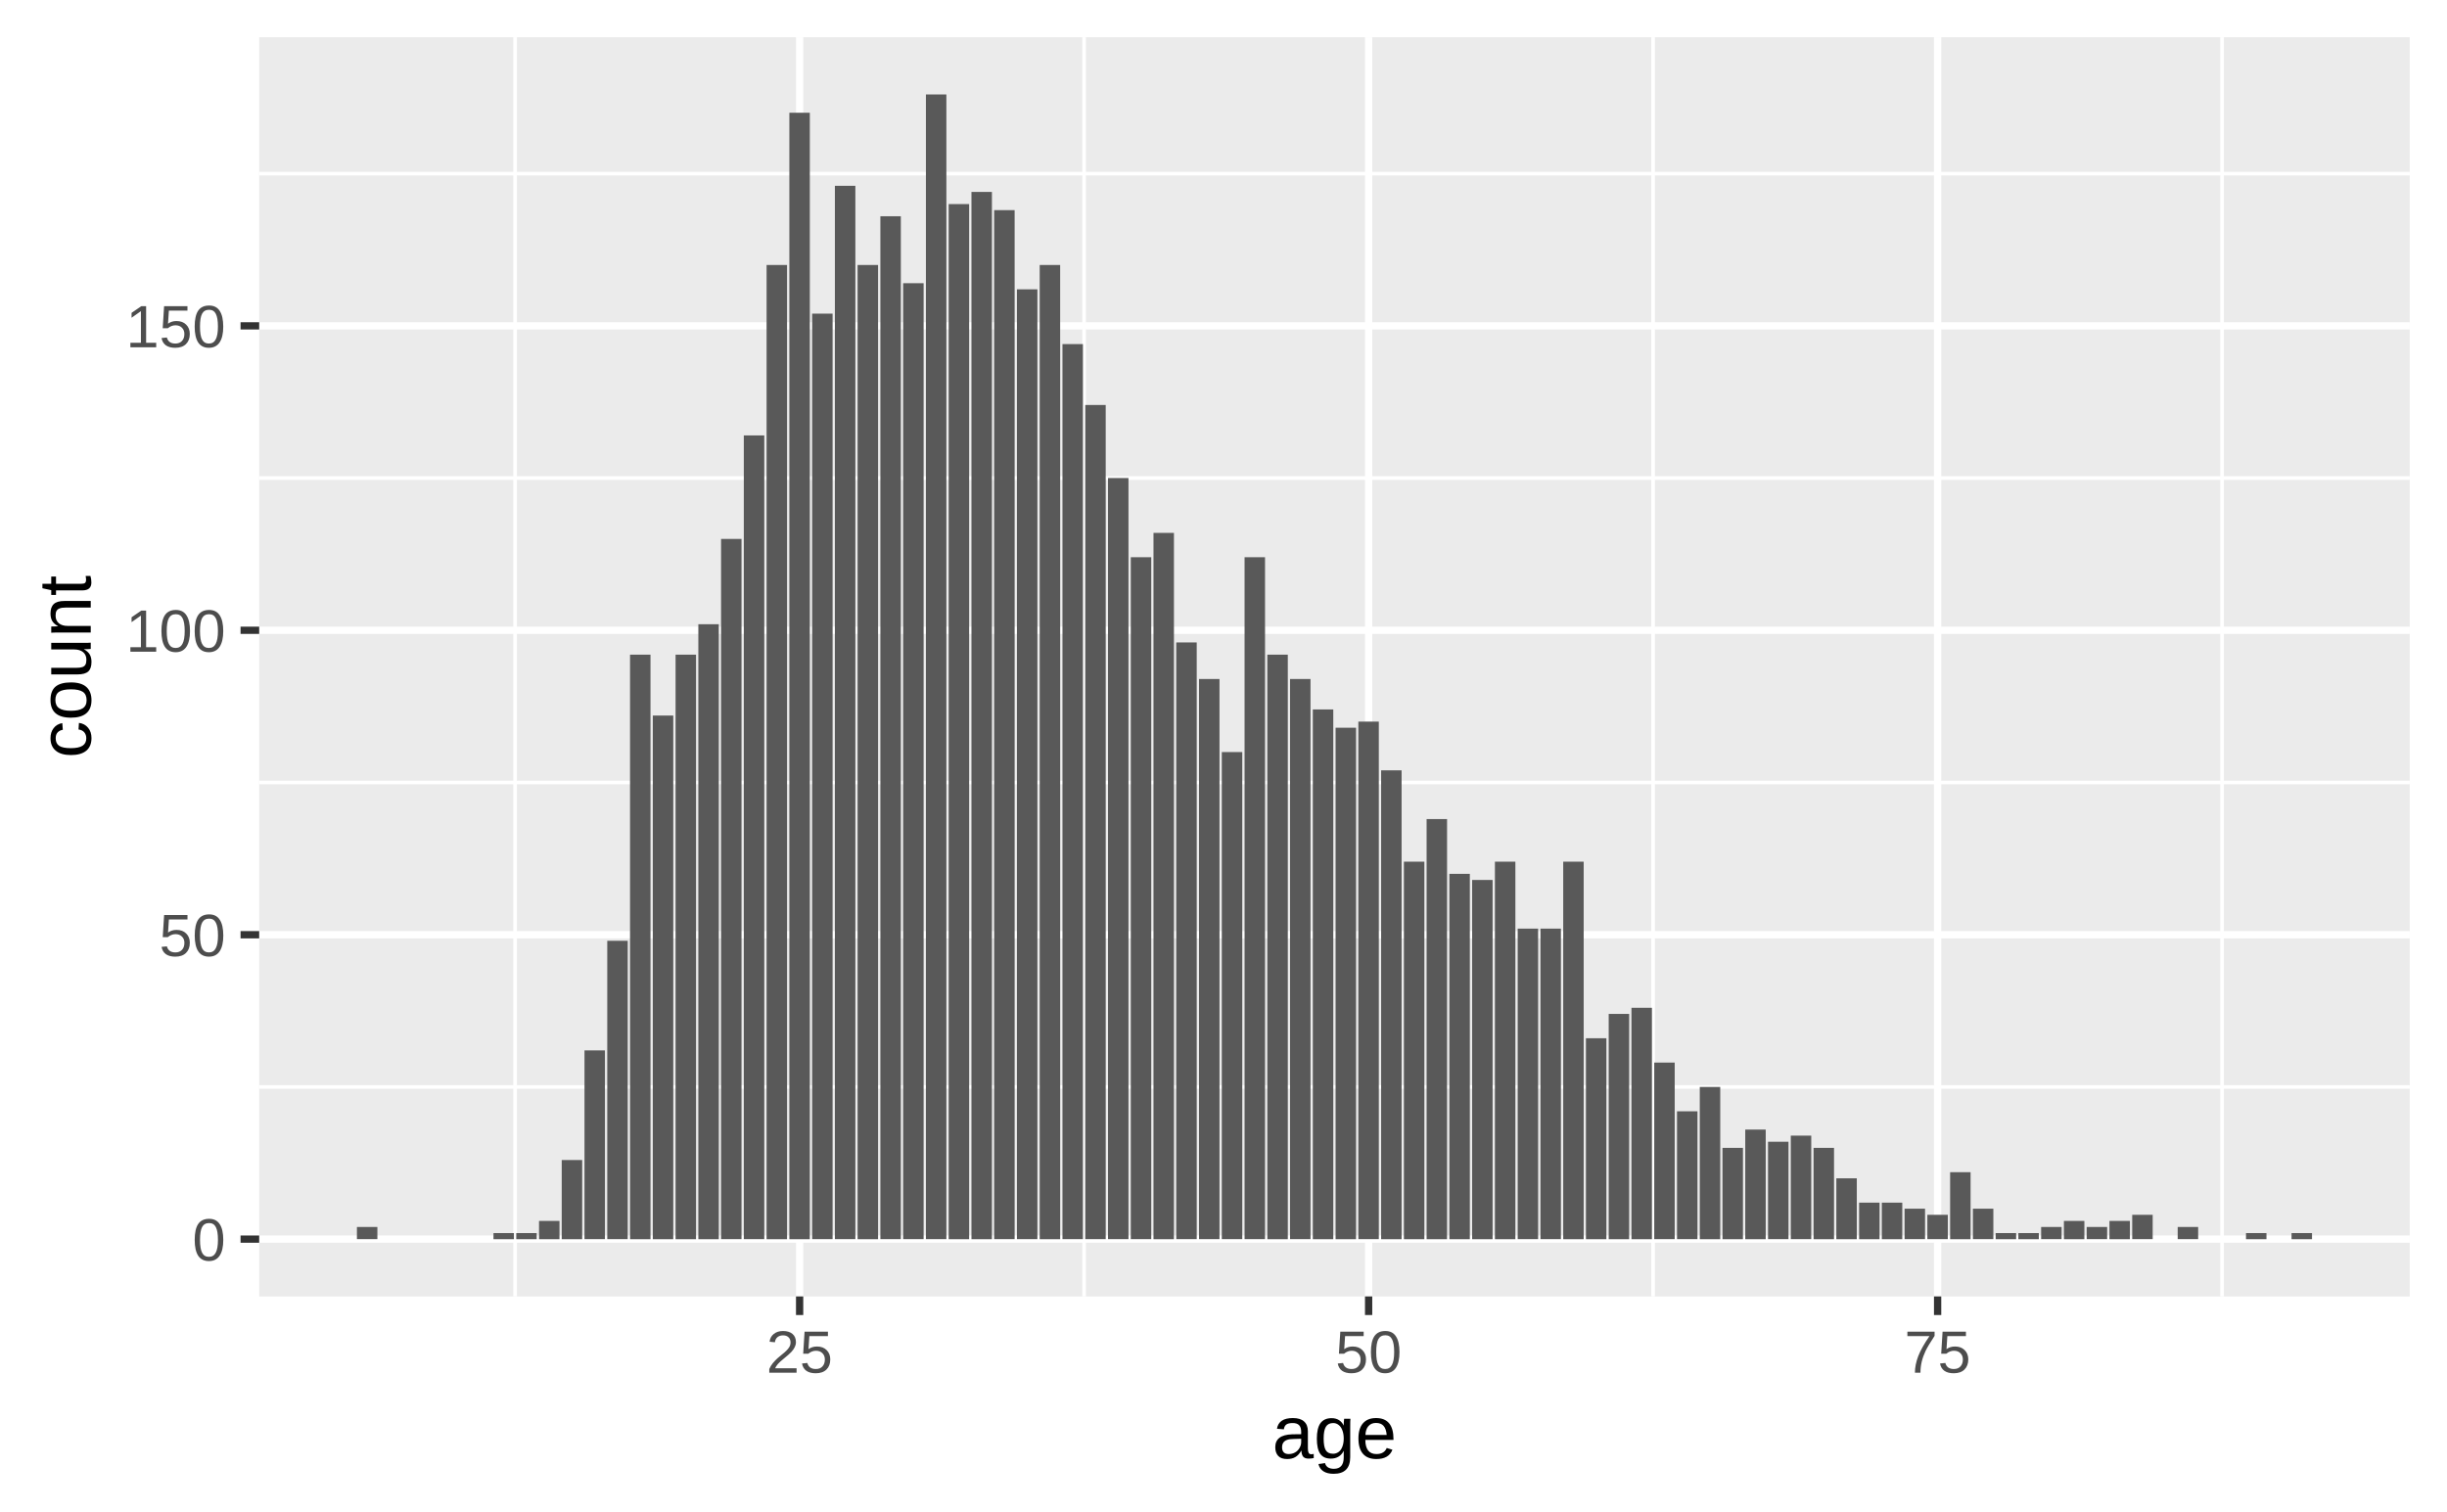
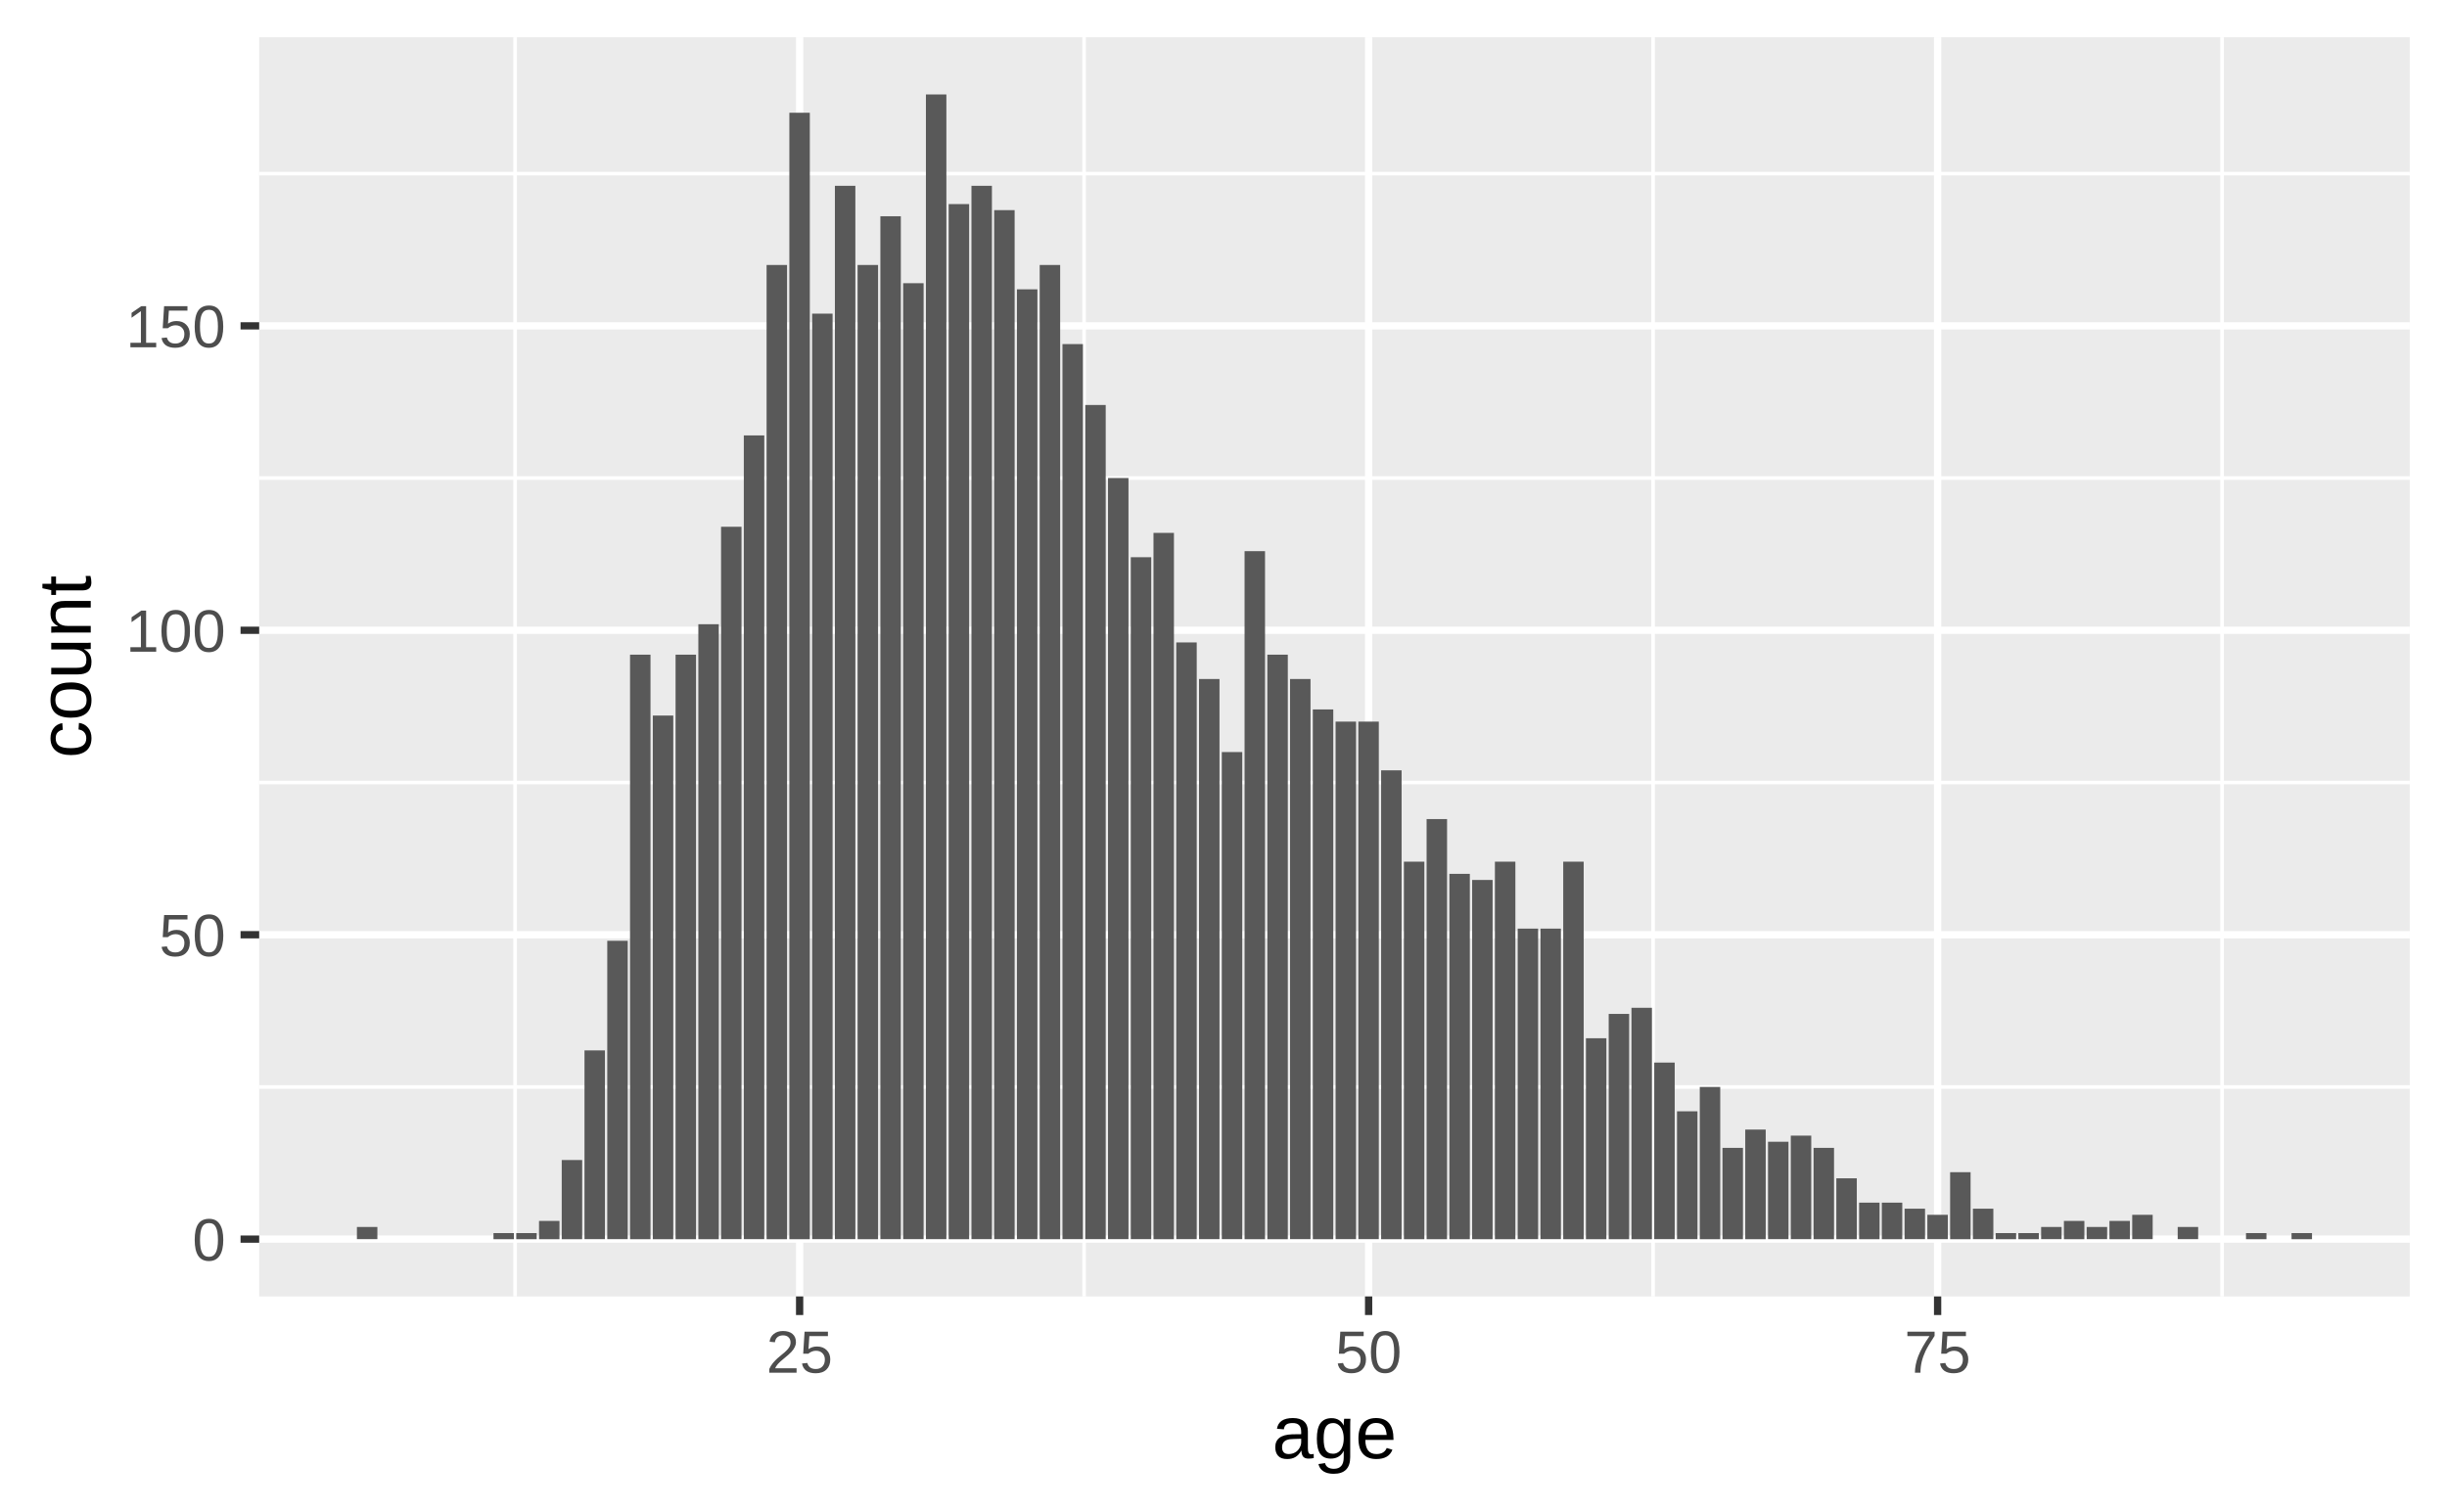
<svg xmlns="http://www.w3.org/2000/svg" viewBox="0 0 360.00 222.48">
  <defs>
    <style type="text/css">
    line, polyline, polygon, path, rect, circle {
      fill: none;
      stroke: #000000;
      stroke-linecap: round;
      stroke-linejoin: round;
      stroke-miterlimit: 10.00;
    }
  </style>
  </defs>
  <rect width="100%" height="100%" style="stroke: none; fill: #FFFFFF;" />
  <rect x="0" y="0.00" width="360.00" height="222.48" style="stroke-width: 1.07; stroke: #FFFFFF; fill: #FFFFFF;" />
  <defs>
    <clipPath id="cpMzguMTN8MzU0LjUyfDE5MC43Nnw1LjQ4">
      <rect x="38.13" y="5.48" width="316.39" height="185.28" />
    </clipPath>
  </defs>
  <rect x="38.13" y="5.48" width="316.39" height="185.28" style="stroke-width: 1.07; stroke: none; fill: #EBEBEB;" clip-path="url(#cpMzguMTN8MzU0LjUyfDE5MC43Nnw1LjQ4)" />
  <polyline points="38.13,159.94 354.52,159.94 " style="stroke-width: 0.53; stroke: #FFFFFF; stroke-linecap: butt;" clip-path="url(#cpMzguMTN8MzU0LjUyfDE5MC43Nnw1LjQ4)" />
  <polyline points="38.13,115.14 354.52,115.14 " style="stroke-width: 0.53; stroke: #FFFFFF; stroke-linecap: butt;" clip-path="url(#cpMzguMTN8MzU0LjUyfDE5MC43Nnw1LjQ4)" />
  <polyline points="38.13,70.34 354.52,70.34 " style="stroke-width: 0.53; stroke: #FFFFFF; stroke-linecap: butt;" clip-path="url(#cpMzguMTN8MzU0LjUyfDE5MC43Nnw1LjQ4)" />
  <polyline points="38.13,25.55 354.52,25.55 " style="stroke-width: 0.53; stroke: #FFFFFF; stroke-linecap: butt;" clip-path="url(#cpMzguMTN8MzU0LjUyfDE5MC43Nnw1LjQ4)" />
  <polyline points="75.78,190.76 75.78,5.48 " style="stroke-width: 0.53; stroke: #FFFFFF; stroke-linecap: butt;" clip-path="url(#cpMzguMTN8MzU0LjUyfDE5MC43Nnw1LjQ4)" />
  <polyline points="159.49,190.76 159.49,5.48 " style="stroke-width: 0.53; stroke: #FFFFFF; stroke-linecap: butt;" clip-path="url(#cpMzguMTN8MzU0LjUyfDE5MC43Nnw1LjQ4)" />
  <polyline points="243.20,190.76 243.20,5.48 " style="stroke-width: 0.53; stroke: #FFFFFF; stroke-linecap: butt;" clip-path="url(#cpMzguMTN8MzU0LjUyfDE5MC43Nnw1LjQ4)" />
  <polyline points="326.91,190.76 326.91,5.48 " style="stroke-width: 0.53; stroke: #FFFFFF; stroke-linecap: butt;" clip-path="url(#cpMzguMTN8MzU0LjUyfDE5MC43Nnw1LjQ4)" />
  <polyline points="38.13,182.33 354.52,182.33 " style="stroke-width: 1.07; stroke: #FFFFFF; stroke-linecap: butt;" clip-path="url(#cpMzguMTN8MzU0LjUyfDE5MC43Nnw1LjQ4)" />
  <polyline points="38.13,137.54 354.52,137.54 " style="stroke-width: 1.07; stroke: #FFFFFF; stroke-linecap: butt;" clip-path="url(#cpMzguMTN8MzU0LjUyfDE5MC43Nnw1LjQ4)" />
  <polyline points="38.13,92.74 354.52,92.74 " style="stroke-width: 1.07; stroke: #FFFFFF; stroke-linecap: butt;" clip-path="url(#cpMzguMTN8MzU0LjUyfDE5MC43Nnw1LjQ4)" />
  <polyline points="38.13,47.95 354.52,47.95 " style="stroke-width: 1.07; stroke: #FFFFFF; stroke-linecap: butt;" clip-path="url(#cpMzguMTN8MzU0LjUyfDE5MC43Nnw1LjQ4)" />
  <polyline points="117.64,190.76 117.64,5.48 " style="stroke-width: 1.07; stroke: #FFFFFF; stroke-linecap: butt;" clip-path="url(#cpMzguMTN8MzU0LjUyfDE5MC43Nnw1LjQ4)" />
  <polyline points="201.35,190.76 201.35,5.48 " style="stroke-width: 1.07; stroke: #FFFFFF; stroke-linecap: butt;" clip-path="url(#cpMzguMTN8MzU0LjUyfDE5MC43Nnw1LjQ4)" />
  <polyline points="285.06,190.76 285.06,5.48 " style="stroke-width: 1.07; stroke: #FFFFFF; stroke-linecap: butt;" clip-path="url(#cpMzguMTN8MzU0LjUyfDE5MC43Nnw1LjQ4)" />
  <rect x="52.51" y="180.54" width="3.01" height="1.79" style="stroke-width: 1.07; stroke: none; stroke-linecap: square; stroke-linejoin: miter; fill: #595959;" clip-path="url(#cpMzguMTN8MzU0LjUyfDE5MC43Nnw1LjQ4)" />
  <rect x="72.60" y="181.44" width="3.01" height="0.90" style="stroke-width: 1.07; stroke: none; stroke-linecap: square; stroke-linejoin: miter; fill: #595959;" clip-path="url(#cpMzguMTN8MzU0LjUyfDE5MC43Nnw1LjQ4)" />
  <rect x="75.95" y="181.44" width="3.01" height="0.90" style="stroke-width: 1.07; stroke: none; stroke-linecap: square; stroke-linejoin: miter; fill: #595959;" clip-path="url(#cpMzguMTN8MzU0LjUyfDE5MC43Nnw1LjQ4)" />
  <rect x="79.30" y="179.65" width="3.01" height="2.69" style="stroke-width: 1.07; stroke: none; stroke-linecap: square; stroke-linejoin: miter; fill: #595959;" clip-path="url(#cpMzguMTN8MzU0LjUyfDE5MC43Nnw1LjQ4)" />
  <rect x="82.64" y="170.69" width="3.01" height="11.65" style="stroke-width: 1.07; stroke: none; stroke-linecap: square; stroke-linejoin: miter; fill: #595959;" clip-path="url(#cpMzguMTN8MzU0LjUyfDE5MC43Nnw1LjQ4)" />
  <rect x="85.99" y="154.56" width="3.01" height="27.77" style="stroke-width: 1.07; stroke: none; stroke-linecap: square; stroke-linejoin: miter; fill: #595959;" clip-path="url(#cpMzguMTN8MzU0LjUyfDE5MC43Nnw1LjQ4)" />
  <rect x="89.34" y="138.43" width="3.01" height="43.90" style="stroke-width: 1.07; stroke: none; stroke-linecap: square; stroke-linejoin: miter; fill: #595959;" clip-path="url(#cpMzguMTN8MzU0LjUyfDE5MC43Nnw1LjQ4)" />
  <rect x="92.69" y="96.33" width="3.01" height="86.01" style="stroke-width: 1.07; stroke: none; stroke-linecap: square; stroke-linejoin: miter; fill: #595959;" clip-path="url(#cpMzguMTN8MzU0LjUyfDE5MC43Nnw1LjQ4)" />
  <rect x="96.04" y="105.29" width="3.01" height="77.05" style="stroke-width: 1.07; stroke: none; stroke-linecap: square; stroke-linejoin: miter; fill: #595959;" clip-path="url(#cpMzguMTN8MzU0LjUyfDE5MC43Nnw1LjQ4)" />
  <rect x="99.39" y="96.33" width="3.01" height="86.01" style="stroke-width: 1.07; stroke: none; stroke-linecap: square; stroke-linejoin: miter; fill: #595959;" clip-path="url(#cpMzguMTN8MzU0LjUyfDE5MC43Nnw1LjQ4)" />
  <rect x="102.74" y="91.85" width="3.01" height="90.49" style="stroke-width: 1.07; stroke: none; stroke-linecap: square; stroke-linejoin: miter; fill: #595959;" clip-path="url(#cpMzguMTN8MzU0LjUyfDE5MC43Nnw1LjQ4)" />
-   <rect x="106.08" y="79.30" width="3.01" height="103.03" style="stroke-width: 1.07; stroke: none; stroke-linecap: square; stroke-linejoin: miter; fill: #595959;" clip-path="url(#cpMzguMTN8MzU0LjUyfDE5MC43Nnw1LjQ4)" />
+   <rect x="106.08" y="77.51" width="3.01" height="104.82" style="stroke-width: 1.07; stroke: none; stroke-linecap: square; stroke-linejoin: miter; fill: #595959;" clip-path="url(#cpMzguMTN8MzU0LjUyfDE5MC43Nnw1LjQ4)" />
  <rect x="109.43" y="64.07" width="3.01" height="118.26" style="stroke-width: 1.07; stroke: none; stroke-linecap: square; stroke-linejoin: miter; fill: #595959;" clip-path="url(#cpMzguMTN8MzU0LjUyfDE5MC43Nnw1LjQ4)" />
  <rect x="112.78" y="38.99" width="3.01" height="143.35" style="stroke-width: 1.07; stroke: none; stroke-linecap: square; stroke-linejoin: miter; fill: #595959;" clip-path="url(#cpMzguMTN8MzU0LjUyfDE5MC43Nnw1LjQ4)" />
  <rect x="116.13" y="16.59" width="3.01" height="165.75" style="stroke-width: 1.07; stroke: none; stroke-linecap: square; stroke-linejoin: miter; fill: #595959;" clip-path="url(#cpMzguMTN8MzU0LjUyfDE5MC43Nnw1LjQ4)" />
  <rect x="119.48" y="46.15" width="3.01" height="136.18" style="stroke-width: 1.07; stroke: none; stroke-linecap: square; stroke-linejoin: miter; fill: #595959;" clip-path="url(#cpMzguMTN8MzU0LjUyfDE5MC43Nnw1LjQ4)" />
  <rect x="122.83" y="27.34" width="3.01" height="154.99" style="stroke-width: 1.07; stroke: none; stroke-linecap: square; stroke-linejoin: miter; fill: #595959;" clip-path="url(#cpMzguMTN8MzU0LjUyfDE5MC43Nnw1LjQ4)" />
  <rect x="126.17" y="38.99" width="3.01" height="143.35" style="stroke-width: 1.07; stroke: none; stroke-linecap: square; stroke-linejoin: miter; fill: #595959;" clip-path="url(#cpMzguMTN8MzU0LjUyfDE5MC43Nnw1LjQ4)" />
  <rect x="129.52" y="31.82" width="3.01" height="150.51" style="stroke-width: 1.07; stroke: none; stroke-linecap: square; stroke-linejoin: miter; fill: #595959;" clip-path="url(#cpMzguMTN8MzU0LjUyfDE5MC43Nnw1LjQ4)" />
  <rect x="132.87" y="41.67" width="3.01" height="140.66" style="stroke-width: 1.07; stroke: none; stroke-linecap: square; stroke-linejoin: miter; fill: #595959;" clip-path="url(#cpMzguMTN8MzU0LjUyfDE5MC43Nnw1LjQ4)" />
  <rect x="136.22" y="13.90" width="3.01" height="168.43" style="stroke-width: 1.07; stroke: none; stroke-linecap: square; stroke-linejoin: miter; fill: #595959;" clip-path="url(#cpMzguMTN8MzU0LjUyfDE5MC43Nnw1LjQ4)" />
  <rect x="139.57" y="30.03" width="3.01" height="152.31" style="stroke-width: 1.07; stroke: none; stroke-linecap: square; stroke-linejoin: miter; fill: #595959;" clip-path="url(#cpMzguMTN8MzU0LjUyfDE5MC43Nnw1LjQ4)" />
-   <rect x="142.92" y="28.24" width="3.01" height="154.10" style="stroke-width: 1.07; stroke: none; stroke-linecap: square; stroke-linejoin: miter; fill: #595959;" clip-path="url(#cpMzguMTN8MzU0LjUyfDE5MC43Nnw1LjQ4)" />
+   <rect x="142.92" y="27.34" width="3.01" height="154.99" style="stroke-width: 1.07; stroke: none; stroke-linecap: square; stroke-linejoin: miter; fill: #595959;" clip-path="url(#cpMzguMTN8MzU0LjUyfDE5MC43Nnw1LjQ4)" />
  <rect x="146.26" y="30.92" width="3.01" height="151.41" style="stroke-width: 1.07; stroke: none; stroke-linecap: square; stroke-linejoin: miter; fill: #595959;" clip-path="url(#cpMzguMTN8MzU0LjUyfDE5MC43Nnw1LjQ4)" />
  <rect x="149.61" y="42.57" width="3.01" height="139.76" style="stroke-width: 1.07; stroke: none; stroke-linecap: square; stroke-linejoin: miter; fill: #595959;" clip-path="url(#cpMzguMTN8MzU0LjUyfDE5MC43Nnw1LjQ4)" />
  <rect x="152.96" y="38.99" width="3.01" height="143.35" style="stroke-width: 1.07; stroke: none; stroke-linecap: square; stroke-linejoin: miter; fill: #595959;" clip-path="url(#cpMzguMTN8MzU0LjUyfDE5MC43Nnw1LjQ4)" />
  <rect x="156.31" y="50.63" width="3.01" height="131.70" style="stroke-width: 1.07; stroke: none; stroke-linecap: square; stroke-linejoin: miter; fill: #595959;" clip-path="url(#cpMzguMTN8MzU0LjUyfDE5MC43Nnw1LjQ4)" />
  <rect x="159.66" y="59.59" width="3.01" height="122.74" style="stroke-width: 1.07; stroke: none; stroke-linecap: square; stroke-linejoin: miter; fill: #595959;" clip-path="url(#cpMzguMTN8MzU0LjUyfDE5MC43Nnw1LjQ4)" />
  <rect x="163.01" y="70.34" width="3.01" height="111.99" style="stroke-width: 1.07; stroke: none; stroke-linecap: square; stroke-linejoin: miter; fill: #595959;" clip-path="url(#cpMzguMTN8MzU0LjUyfDE5MC43Nnw1LjQ4)" />
  <rect x="166.36" y="81.99" width="3.01" height="100.34" style="stroke-width: 1.07; stroke: none; stroke-linecap: square; stroke-linejoin: miter; fill: #595959;" clip-path="url(#cpMzguMTN8MzU0LjUyfDE5MC43Nnw1LjQ4)" />
  <rect x="169.70" y="78.41" width="3.01" height="103.93" style="stroke-width: 1.07; stroke: none; stroke-linecap: square; stroke-linejoin: miter; fill: #595959;" clip-path="url(#cpMzguMTN8MzU0LjUyfDE5MC43Nnw1LjQ4)" />
  <rect x="173.05" y="94.53" width="3.01" height="87.80" style="stroke-width: 1.07; stroke: none; stroke-linecap: square; stroke-linejoin: miter; fill: #595959;" clip-path="url(#cpMzguMTN8MzU0LjUyfDE5MC43Nnw1LjQ4)" />
  <rect x="176.40" y="99.91" width="3.01" height="82.42" style="stroke-width: 1.07; stroke: none; stroke-linecap: square; stroke-linejoin: miter; fill: #595959;" clip-path="url(#cpMzguMTN8MzU0LjUyfDE5MC43Nnw1LjQ4)" />
  <rect x="179.75" y="110.66" width="3.01" height="71.67" style="stroke-width: 1.07; stroke: none; stroke-linecap: square; stroke-linejoin: miter; fill: #595959;" clip-path="url(#cpMzguMTN8MzU0LjUyfDE5MC43Nnw1LjQ4)" />
-   <rect x="183.10" y="81.99" width="3.01" height="100.34" style="stroke-width: 1.07; stroke: none; stroke-linecap: square; stroke-linejoin: miter; fill: #595959;" clip-path="url(#cpMzguMTN8MzU0LjUyfDE5MC43Nnw1LjQ4)" />
+   <rect x="183.10" y="81.10" width="3.01" height="101.24" style="stroke-width: 1.07; stroke: none; stroke-linecap: square; stroke-linejoin: miter; fill: #595959;" clip-path="url(#cpMzguMTN8MzU0LjUyfDE5MC43Nnw1LjQ4)" />
  <rect x="186.45" y="96.33" width="3.01" height="86.01" style="stroke-width: 1.07; stroke: none; stroke-linecap: square; stroke-linejoin: miter; fill: #595959;" clip-path="url(#cpMzguMTN8MzU0LjUyfDE5MC43Nnw1LjQ4)" />
  <rect x="189.79" y="99.91" width="3.01" height="82.42" style="stroke-width: 1.07; stroke: none; stroke-linecap: square; stroke-linejoin: miter; fill: #595959;" clip-path="url(#cpMzguMTN8MzU0LjUyfDE5MC43Nnw1LjQ4)" />
  <rect x="193.14" y="104.39" width="3.01" height="77.95" style="stroke-width: 1.07; stroke: none; stroke-linecap: square; stroke-linejoin: miter; fill: #595959;" clip-path="url(#cpMzguMTN8MzU0LjUyfDE5MC43Nnw1LjQ4)" />
-   <rect x="196.49" y="107.08" width="3.01" height="75.26" style="stroke-width: 1.07; stroke: none; stroke-linecap: square; stroke-linejoin: miter; fill: #595959;" clip-path="url(#cpMzguMTN8MzU0LjUyfDE5MC43Nnw1LjQ4)" />
+   <rect x="196.49" y="106.18" width="3.01" height="76.15" style="stroke-width: 1.07; stroke: none; stroke-linecap: square; stroke-linejoin: miter; fill: #595959;" clip-path="url(#cpMzguMTN8MzU0LjUyfDE5MC43Nnw1LjQ4)" />
  <rect x="199.84" y="106.18" width="3.01" height="76.15" style="stroke-width: 1.07; stroke: none; stroke-linecap: square; stroke-linejoin: miter; fill: #595959;" clip-path="url(#cpMzguMTN8MzU0LjUyfDE5MC43Nnw1LjQ4)" />
  <rect x="203.19" y="113.35" width="3.01" height="68.99" style="stroke-width: 1.07; stroke: none; stroke-linecap: square; stroke-linejoin: miter; fill: #595959;" clip-path="url(#cpMzguMTN8MzU0LjUyfDE5MC43Nnw1LjQ4)" />
  <rect x="206.54" y="126.79" width="3.01" height="55.55" style="stroke-width: 1.07; stroke: none; stroke-linecap: square; stroke-linejoin: miter; fill: #595959;" clip-path="url(#cpMzguMTN8MzU0LjUyfDE5MC43Nnw1LjQ4)" />
  <rect x="209.88" y="120.52" width="3.01" height="61.82" style="stroke-width: 1.07; stroke: none; stroke-linecap: square; stroke-linejoin: miter; fill: #595959;" clip-path="url(#cpMzguMTN8MzU0LjUyfDE5MC43Nnw1LjQ4)" />
  <rect x="213.23" y="128.58" width="3.01" height="53.76" style="stroke-width: 1.07; stroke: none; stroke-linecap: square; stroke-linejoin: miter; fill: #595959;" clip-path="url(#cpMzguMTN8MzU0LjUyfDE5MC43Nnw1LjQ4)" />
  <rect x="216.58" y="129.48" width="3.01" height="52.86" style="stroke-width: 1.07; stroke: none; stroke-linecap: square; stroke-linejoin: miter; fill: #595959;" clip-path="url(#cpMzguMTN8MzU0LjUyfDE5MC43Nnw1LjQ4)" />
  <rect x="219.93" y="126.79" width="3.01" height="55.55" style="stroke-width: 1.07; stroke: none; stroke-linecap: square; stroke-linejoin: miter; fill: #595959;" clip-path="url(#cpMzguMTN8MzU0LjUyfDE5MC43Nnw1LjQ4)" />
  <rect x="223.28" y="136.64" width="3.01" height="45.69" style="stroke-width: 1.07; stroke: none; stroke-linecap: square; stroke-linejoin: miter; fill: #595959;" clip-path="url(#cpMzguMTN8MzU0LjUyfDE5MC43Nnw1LjQ4)" />
  <rect x="226.63" y="136.64" width="3.01" height="45.69" style="stroke-width: 1.07; stroke: none; stroke-linecap: square; stroke-linejoin: miter; fill: #595959;" clip-path="url(#cpMzguMTN8MzU0LjUyfDE5MC43Nnw1LjQ4)" />
  <rect x="229.98" y="126.79" width="3.01" height="55.55" style="stroke-width: 1.07; stroke: none; stroke-linecap: square; stroke-linejoin: miter; fill: #595959;" clip-path="url(#cpMzguMTN8MzU0LjUyfDE5MC43Nnw1LjQ4)" />
  <rect x="233.32" y="152.77" width="3.01" height="29.57" style="stroke-width: 1.07; stroke: none; stroke-linecap: square; stroke-linejoin: miter; fill: #595959;" clip-path="url(#cpMzguMTN8MzU0LjUyfDE5MC43Nnw1LjQ4)" />
  <rect x="236.67" y="149.19" width="3.01" height="33.15" style="stroke-width: 1.07; stroke: none; stroke-linecap: square; stroke-linejoin: miter; fill: #595959;" clip-path="url(#cpMzguMTN8MzU0LjUyfDE5MC43Nnw1LjQ4)" />
  <rect x="240.02" y="148.29" width="3.01" height="34.05" style="stroke-width: 1.07; stroke: none; stroke-linecap: square; stroke-linejoin: miter; fill: #595959;" clip-path="url(#cpMzguMTN8MzU0LjUyfDE5MC43Nnw1LjQ4)" />
  <rect x="243.37" y="156.35" width="3.01" height="25.98" style="stroke-width: 1.07; stroke: none; stroke-linecap: square; stroke-linejoin: miter; fill: #595959;" clip-path="url(#cpMzguMTN8MzU0LjUyfDE5MC43Nnw1LjQ4)" />
  <rect x="246.72" y="163.52" width="3.01" height="18.81" style="stroke-width: 1.07; stroke: none; stroke-linecap: square; stroke-linejoin: miter; fill: #595959;" clip-path="url(#cpMzguMTN8MzU0LjUyfDE5MC43Nnw1LjQ4)" />
  <rect x="250.07" y="159.94" width="3.01" height="22.40" style="stroke-width: 1.07; stroke: none; stroke-linecap: square; stroke-linejoin: miter; fill: #595959;" clip-path="url(#cpMzguMTN8MzU0LjUyfDE5MC43Nnw1LjQ4)" />
  <rect x="253.41" y="168.90" width="3.01" height="13.44" style="stroke-width: 1.07; stroke: none; stroke-linecap: square; stroke-linejoin: miter; fill: #595959;" clip-path="url(#cpMzguMTN8MzU0LjUyfDE5MC43Nnw1LjQ4)" />
  <rect x="256.76" y="166.21" width="3.01" height="16.13" style="stroke-width: 1.07; stroke: none; stroke-linecap: square; stroke-linejoin: miter; fill: #595959;" clip-path="url(#cpMzguMTN8MzU0LjUyfDE5MC43Nnw1LjQ4)" />
  <rect x="260.11" y="168.00" width="3.01" height="14.33" style="stroke-width: 1.07; stroke: none; stroke-linecap: square; stroke-linejoin: miter; fill: #595959;" clip-path="url(#cpMzguMTN8MzU0LjUyfDE5MC43Nnw1LjQ4)" />
  <rect x="263.46" y="167.10" width="3.01" height="15.23" style="stroke-width: 1.07; stroke: none; stroke-linecap: square; stroke-linejoin: miter; fill: #595959;" clip-path="url(#cpMzguMTN8MzU0LjUyfDE5MC43Nnw1LjQ4)" />
  <rect x="266.81" y="168.90" width="3.01" height="13.44" style="stroke-width: 1.07; stroke: none; stroke-linecap: square; stroke-linejoin: miter; fill: #595959;" clip-path="url(#cpMzguMTN8MzU0LjUyfDE5MC43Nnw1LjQ4)" />
  <rect x="270.16" y="173.38" width="3.01" height="8.96" style="stroke-width: 1.07; stroke: none; stroke-linecap: square; stroke-linejoin: miter; fill: #595959;" clip-path="url(#cpMzguMTN8MzU0LjUyfDE5MC43Nnw1LjQ4)" />
  <rect x="273.51" y="176.96" width="3.01" height="5.38" style="stroke-width: 1.07; stroke: none; stroke-linecap: square; stroke-linejoin: miter; fill: #595959;" clip-path="url(#cpMzguMTN8MzU0LjUyfDE5MC43Nnw1LjQ4)" />
  <rect x="276.85" y="176.96" width="3.01" height="5.38" style="stroke-width: 1.07; stroke: none; stroke-linecap: square; stroke-linejoin: miter; fill: #595959;" clip-path="url(#cpMzguMTN8MzU0LjUyfDE5MC43Nnw1LjQ4)" />
  <rect x="280.20" y="177.85" width="3.01" height="4.48" style="stroke-width: 1.07; stroke: none; stroke-linecap: square; stroke-linejoin: miter; fill: #595959;" clip-path="url(#cpMzguMTN8MzU0LjUyfDE5MC43Nnw1LjQ4)" />
  <rect x="283.55" y="178.75" width="3.01" height="3.58" style="stroke-width: 1.07; stroke: none; stroke-linecap: square; stroke-linejoin: miter; fill: #595959;" clip-path="url(#cpMzguMTN8MzU0LjUyfDE5MC43Nnw1LjQ4)" />
  <rect x="286.90" y="172.48" width="3.01" height="9.86" style="stroke-width: 1.07; stroke: none; stroke-linecap: square; stroke-linejoin: miter; fill: #595959;" clip-path="url(#cpMzguMTN8MzU0LjUyfDE5MC43Nnw1LjQ4)" />
  <rect x="290.25" y="177.85" width="3.01" height="4.48" style="stroke-width: 1.07; stroke: none; stroke-linecap: square; stroke-linejoin: miter; fill: #595959;" clip-path="url(#cpMzguMTN8MzU0LjUyfDE5MC43Nnw1LjQ4)" />
  <rect x="293.60" y="181.44" width="3.01" height="0.90" style="stroke-width: 1.07; stroke: none; stroke-linecap: square; stroke-linejoin: miter; fill: #595959;" clip-path="url(#cpMzguMTN8MzU0LjUyfDE5MC43Nnw1LjQ4)" />
  <rect x="296.94" y="181.44" width="3.01" height="0.90" style="stroke-width: 1.07; stroke: none; stroke-linecap: square; stroke-linejoin: miter; fill: #595959;" clip-path="url(#cpMzguMTN8MzU0LjUyfDE5MC43Nnw1LjQ4)" />
  <rect x="300.29" y="180.54" width="3.01" height="1.79" style="stroke-width: 1.07; stroke: none; stroke-linecap: square; stroke-linejoin: miter; fill: #595959;" clip-path="url(#cpMzguMTN8MzU0LjUyfDE5MC43Nnw1LjQ4)" />
  <rect x="303.64" y="179.65" width="3.01" height="2.69" style="stroke-width: 1.07; stroke: none; stroke-linecap: square; stroke-linejoin: miter; fill: #595959;" clip-path="url(#cpMzguMTN8MzU0LjUyfDE5MC43Nnw1LjQ4)" />
  <rect x="306.99" y="180.54" width="3.01" height="1.79" style="stroke-width: 1.07; stroke: none; stroke-linecap: square; stroke-linejoin: miter; fill: #595959;" clip-path="url(#cpMzguMTN8MzU0LjUyfDE5MC43Nnw1LjQ4)" />
  <rect x="310.34" y="179.65" width="3.01" height="2.69" style="stroke-width: 1.07; stroke: none; stroke-linecap: square; stroke-linejoin: miter; fill: #595959;" clip-path="url(#cpMzguMTN8MzU0LjUyfDE5MC43Nnw1LjQ4)" />
  <rect x="313.69" y="178.75" width="3.01" height="3.58" style="stroke-width: 1.07; stroke: none; stroke-linecap: square; stroke-linejoin: miter; fill: #595959;" clip-path="url(#cpMzguMTN8MzU0LjUyfDE5MC43Nnw1LjQ4)" />
  <rect x="320.38" y="180.54" width="3.01" height="1.79" style="stroke-width: 1.07; stroke: none; stroke-linecap: square; stroke-linejoin: miter; fill: #595959;" clip-path="url(#cpMzguMTN8MzU0LjUyfDE5MC43Nnw1LjQ4)" />
  <rect x="330.43" y="181.44" width="3.01" height="0.90" style="stroke-width: 1.07; stroke: none; stroke-linecap: square; stroke-linejoin: miter; fill: #595959;" clip-path="url(#cpMzguMTN8MzU0LjUyfDE5MC43Nnw1LjQ4)" />
  <rect x="337.13" y="181.44" width="3.01" height="0.90" style="stroke-width: 1.07; stroke: none; stroke-linecap: square; stroke-linejoin: miter; fill: #595959;" clip-path="url(#cpMzguMTN8MzU0LjUyfDE5MC43Nnw1LjQ4)" />
  <defs>
    <clipPath id="cpMC4wMHwzNjAuMDB8MjIyLjQ4fDAuMDA=">
      <rect x="0.00" y="0.00" width="360.00" height="222.48" />
    </clipPath>
  </defs>
  <g clip-path="url(#cpMC4wMHwzNjAuMDB8MjIyLjQ4fDAuMDA=)">
    <text x="28.30" y="185.48" style="font-size: 8.80px; fill: #4D4D4D; font-family: Arial;" textLength="4.89px" lengthAdjust="spacingAndGlyphs">0</text>
  </g>
  <g clip-path="url(#cpMC4wMHwzNjAuMDB8MjIyLjQ4fDAuMDA=)">
    <text x="23.41" y="140.69" style="font-size: 8.80px; fill: #4D4D4D; font-family: Arial;" textLength="9.79px" lengthAdjust="spacingAndGlyphs">50</text>
  </g>
  <g clip-path="url(#cpMC4wMHwzNjAuMDB8MjIyLjQ4fDAuMDA=)">
    <text x="18.51" y="95.89" style="font-size: 8.80px; fill: #4D4D4D; font-family: Arial;" textLength="14.68px" lengthAdjust="spacingAndGlyphs">100</text>
  </g>
  <g clip-path="url(#cpMC4wMHwzNjAuMDB8MjIyLjQ4fDAuMDA=)">
    <text x="18.51" y="51.10" style="font-size: 8.80px; fill: #4D4D4D; font-family: Arial;" textLength="14.68px" lengthAdjust="spacingAndGlyphs">150</text>
  </g>
  <polyline points="35.39,182.33 38.13,182.33 " style="stroke-width: 1.07; stroke: #333333; stroke-linecap: butt;" clip-path="url(#cpMC4wMHwzNjAuMDB8MjIyLjQ4fDAuMDA=)" />
  <polyline points="35.39,137.54 38.13,137.54 " style="stroke-width: 1.07; stroke: #333333; stroke-linecap: butt;" clip-path="url(#cpMC4wMHwzNjAuMDB8MjIyLjQ4fDAuMDA=)" />
  <polyline points="35.39,92.74 38.13,92.74 " style="stroke-width: 1.07; stroke: #333333; stroke-linecap: butt;" clip-path="url(#cpMC4wMHwzNjAuMDB8MjIyLjQ4fDAuMDA=)" />
  <polyline points="35.39,47.95 38.13,47.95 " style="stroke-width: 1.07; stroke: #333333; stroke-linecap: butt;" clip-path="url(#cpMC4wMHwzNjAuMDB8MjIyLjQ4fDAuMDA=)" />
  <polyline points="117.64,193.50 117.64,190.76 " style="stroke-width: 1.07; stroke: #333333; stroke-linecap: butt;" clip-path="url(#cpMC4wMHwzNjAuMDB8MjIyLjQ4fDAuMDA=)" />
  <polyline points="201.35,193.50 201.35,190.76 " style="stroke-width: 1.07; stroke: #333333; stroke-linecap: butt;" clip-path="url(#cpMC4wMHwzNjAuMDB8MjIyLjQ4fDAuMDA=)" />
  <polyline points="285.06,193.50 285.06,190.76 " style="stroke-width: 1.07; stroke: #333333; stroke-linecap: butt;" clip-path="url(#cpMC4wMHwzNjAuMDB8MjIyLjQ4fDAuMDA=)" />
  <g clip-path="url(#cpMC4wMHwzNjAuMDB8MjIyLjQ4fDAuMDA=)">
    <text x="112.74" y="201.99" style="font-size: 8.80px; fill: #4D4D4D; font-family: Arial;" textLength="9.79px" lengthAdjust="spacingAndGlyphs">25</text>
  </g>
  <g clip-path="url(#cpMC4wMHwzNjAuMDB8MjIyLjQ4fDAuMDA=)">
    <text x="196.45" y="201.99" style="font-size: 8.80px; fill: #4D4D4D; font-family: Arial;" textLength="9.79px" lengthAdjust="spacingAndGlyphs">50</text>
  </g>
  <g clip-path="url(#cpMC4wMHwzNjAuMDB8MjIyLjQ4fDAuMDA=)">
    <text x="280.16" y="201.99" style="font-size: 8.80px; fill: #4D4D4D; font-family: Arial;" textLength="9.79px" lengthAdjust="spacingAndGlyphs">75</text>
  </g>
  <g clip-path="url(#cpMC4wMHwzNjAuMDB8MjIyLjQ4fDAuMDA=)">
    <text x="187.15" y="214.58" style="font-size: 11.00px; font-family: Arial;" textLength="18.35px" lengthAdjust="spacingAndGlyphs">age</text>
  </g>
  <g clip-path="url(#cpMC4wMHwzNjAuMDB8MjIyLjQ4fDAuMDA=)">
    <text transform="translate(13.35,111.57) rotate(-90)" style="font-size: 11.00px; font-family: Arial;" textLength="26.91px" lengthAdjust="spacingAndGlyphs">count</text>
  </g>
</svg>
